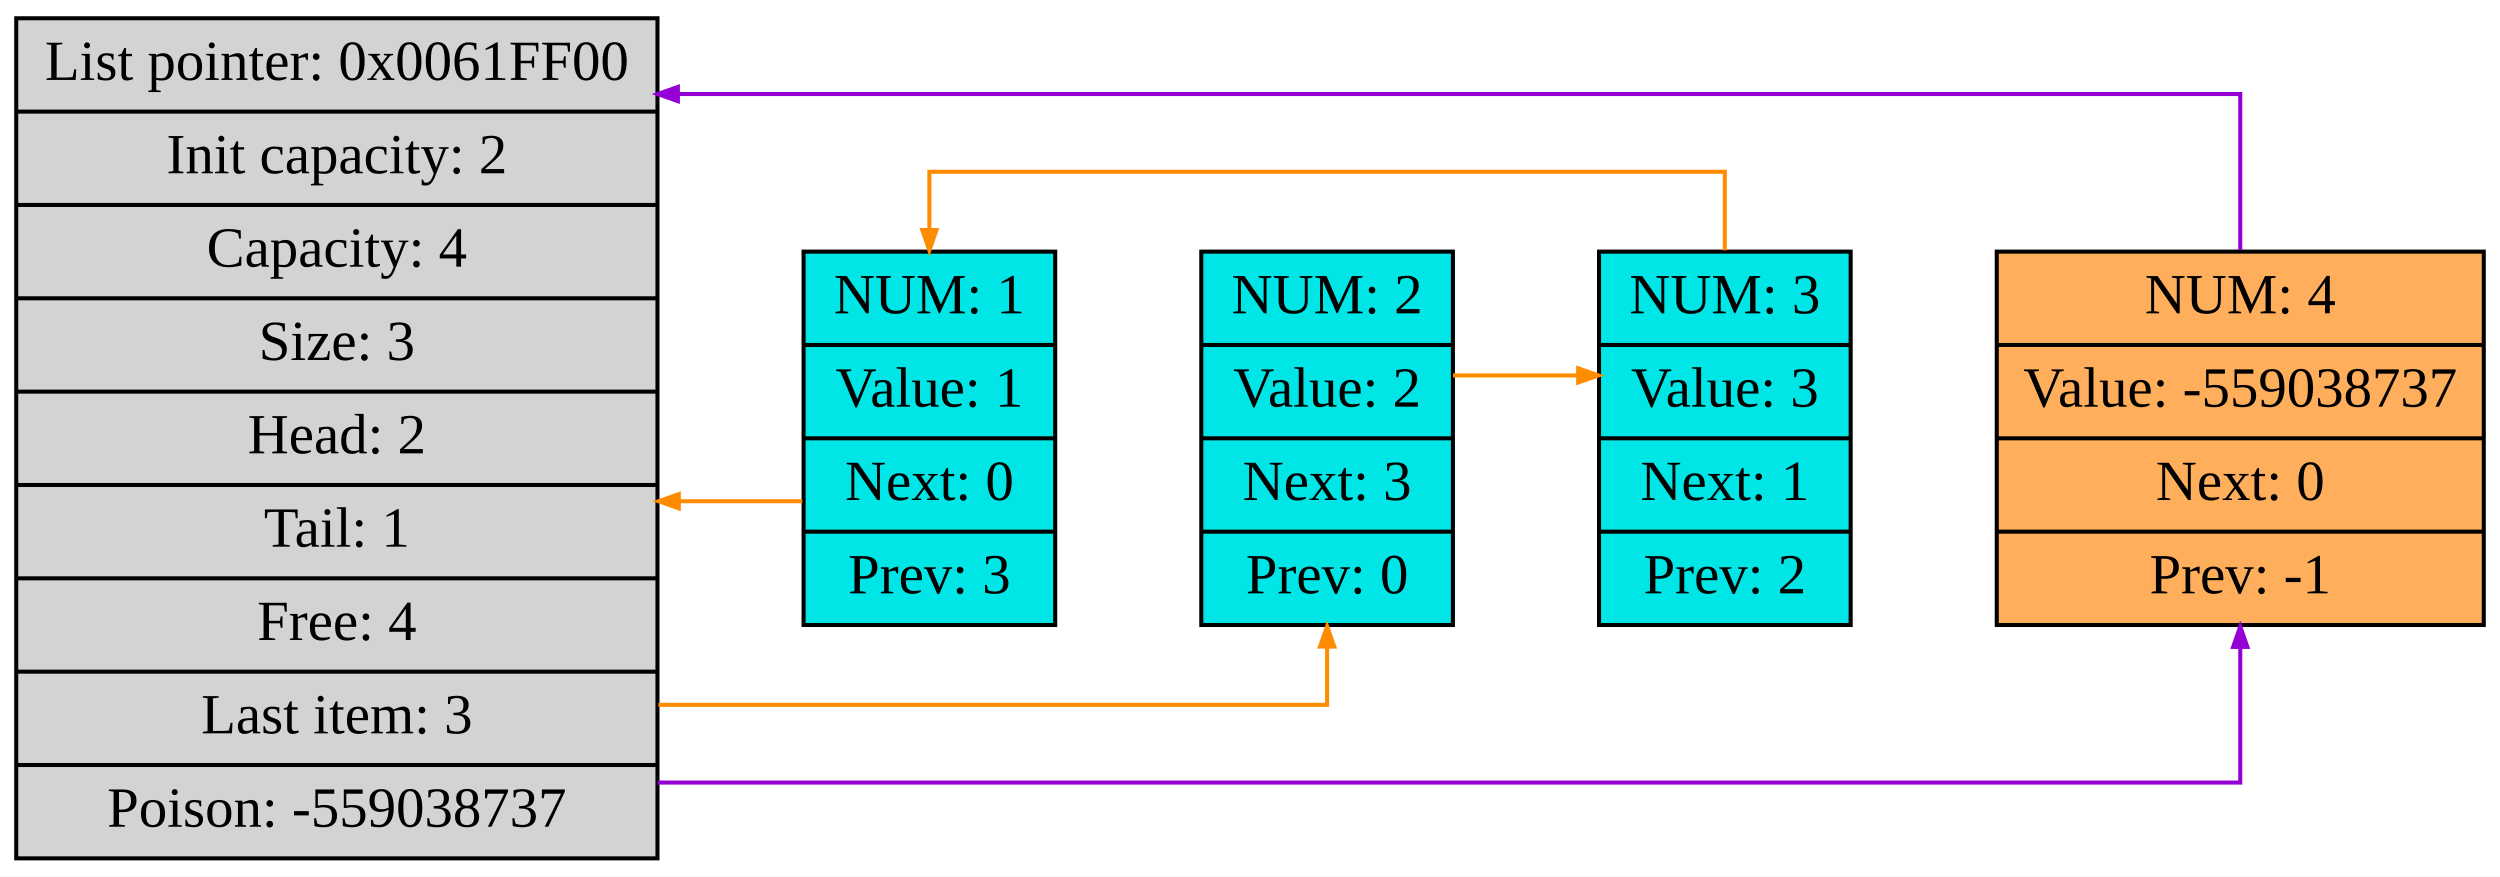
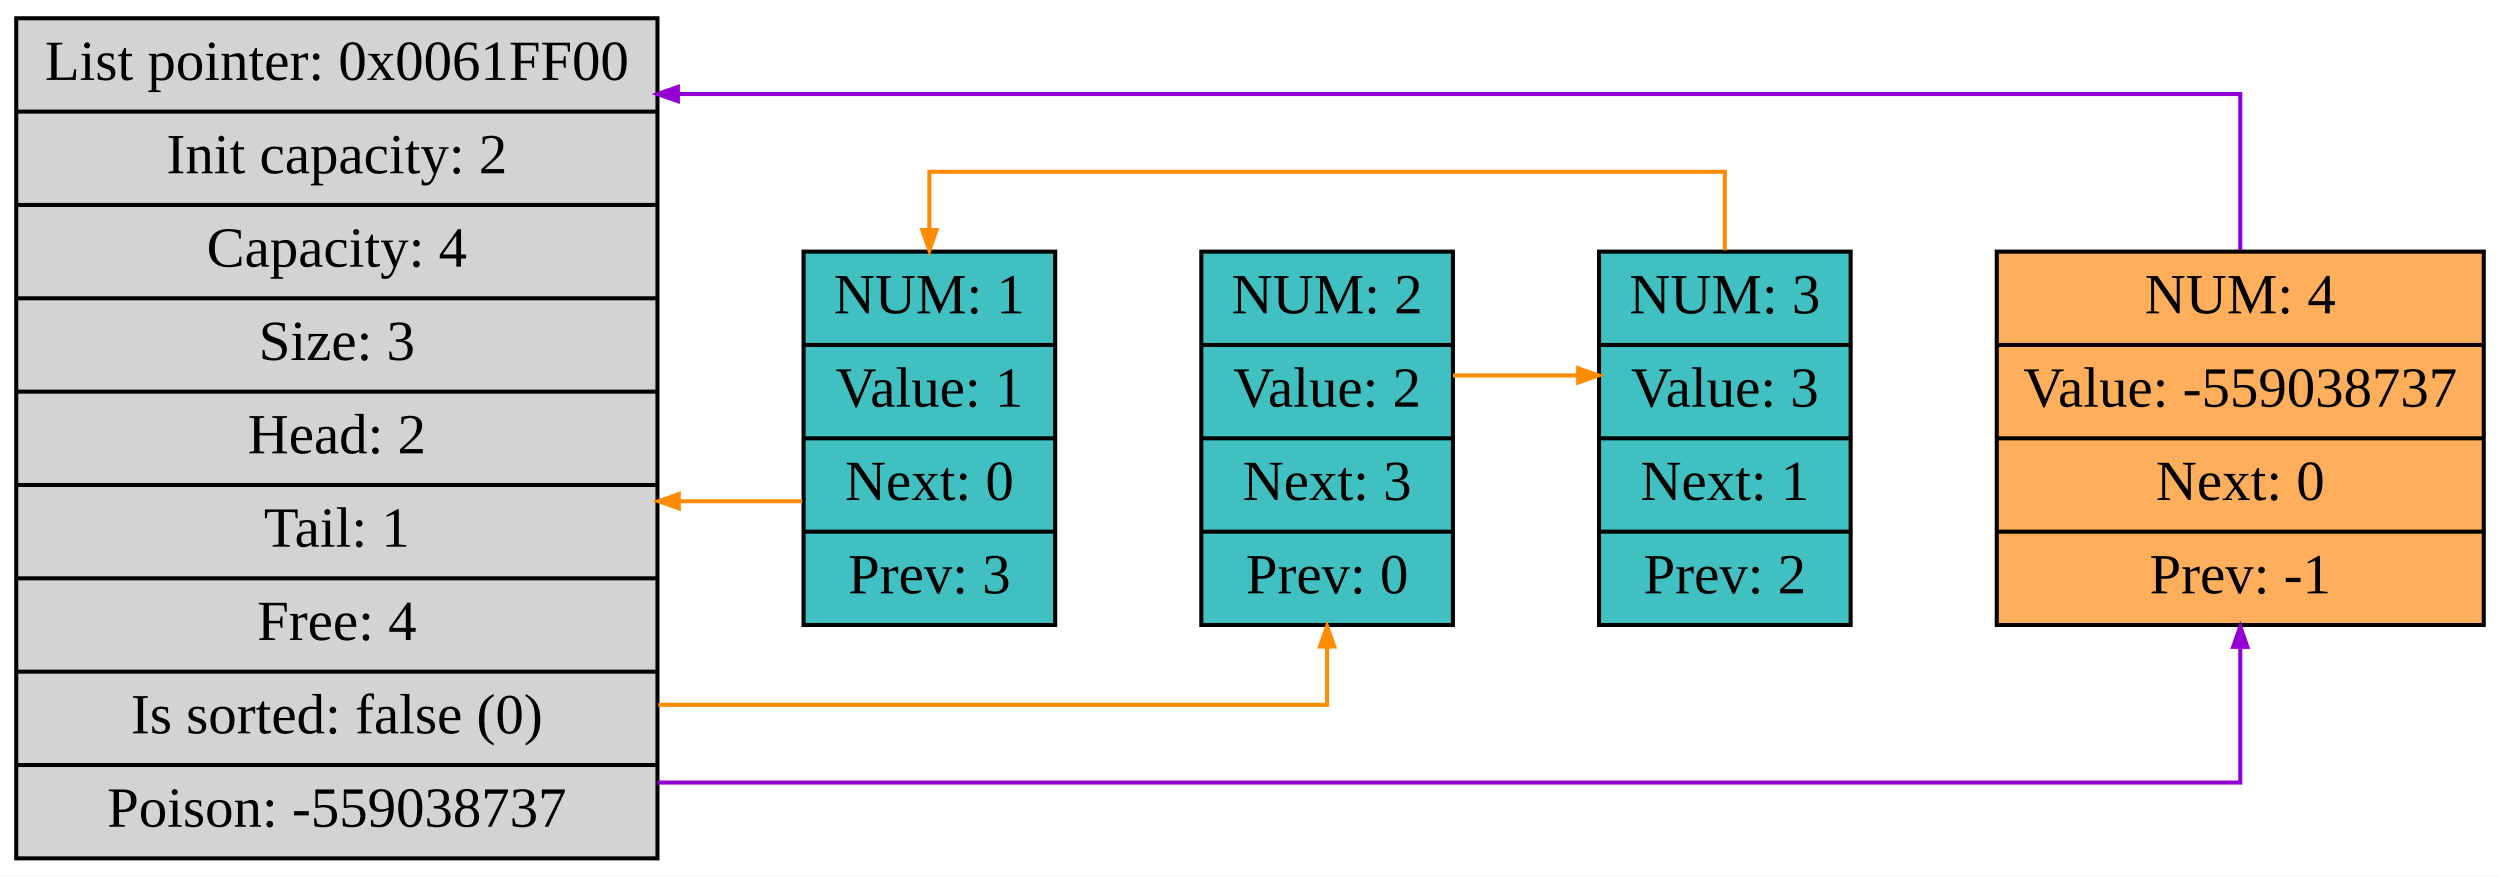
<svg xmlns="http://www.w3.org/2000/svg" width="616pt" height="216pt" viewBox="0.00 0.00 616.00 216.00">
  <g id="graph0" class="graph" transform="scale(1 1) rotate(0) translate(4 212)">
    <polygon fill="white" stroke="none" points="-4,4 -4,-212 612,-212 612,4 -4,4" />
    <g id="node1" class="node">
      <polygon fill="lightgrey" stroke="black" points="0,-0.5 0,-207.5 158,-207.5 158,-0.5 0,-0.5" />
      <text text-anchor="middle" x="79" y="-192.3" font-family="Times New Roman,serif" font-size="14.00">List pointer: 0x0061FF00</text>
      <polyline fill="none" stroke="black" points="0,-184.5 158,-184.5" />
      <text text-anchor="middle" x="79" y="-169.3" font-family="Times New Roman,serif" font-size="14.00">Init capacity: 2</text>
      <polyline fill="none" stroke="black" points="0,-161.5 158,-161.5" />
      <text text-anchor="middle" x="79" y="-146.3" font-family="Times New Roman,serif" font-size="14.00">Capacity: 4</text>
      <polyline fill="none" stroke="black" points="0,-138.5 158,-138.5" />
      <text text-anchor="middle" x="79" y="-123.3" font-family="Times New Roman,serif" font-size="14.00">Size: 3</text>
      <polyline fill="none" stroke="black" points="0,-115.5 158,-115.5" />
      <text text-anchor="middle" x="79" y="-100.3" font-family="Times New Roman,serif" font-size="14.00">Head: 2</text>
      <polyline fill="none" stroke="black" points="0,-92.5 158,-92.5" />
      <text text-anchor="middle" x="79" y="-77.3" font-family="Times New Roman,serif" font-size="14.00">Tail: 1</text>
      <polyline fill="none" stroke="black" points="0,-69.5 158,-69.5" />
      <text text-anchor="middle" x="79" y="-54.3" font-family="Times New Roman,serif" font-size="14.00">Free: 4</text>
      <polyline fill="none" stroke="black" points="0,-46.5 158,-46.5" />
-       <text text-anchor="middle" x="79" y="-31.3" font-family="Times New Roman,serif" font-size="14.00">Last item: 3</text>
+       <text text-anchor="middle" x="79" y="-31.3" font-family="Times New Roman,serif" font-size="14.00">Is sorted: false (0)</text>
      <polyline fill="none" stroke="black" points="0,-23.5 158,-23.5" />
      <text text-anchor="middle" x="79" y="-8.3" font-family="Times New Roman,serif" font-size="14.00">Poison: -559038737</text>
    </g>
    <g id="node2" class="node">
-       <polygon fill="#00e6e6" stroke="black" points="194,-58 194,-150 256,-150 256,-58 194,-58" />
+       <polygon fill="#40c0c0" stroke="black" points="194,-58 194,-150 256,-150 256,-58 194,-58" />
      <text text-anchor="middle" x="225" y="-134.8" font-family="Times New Roman,serif" font-size="14.00">NUM: 1</text>
      <polyline fill="none" stroke="black" points="194,-127 256,-127" />
      <text text-anchor="middle" x="225" y="-111.8" font-family="Times New Roman,serif" font-size="14.00">Value: 1</text>
      <polyline fill="none" stroke="black" points="194,-104 256,-104" />
      <text text-anchor="middle" x="225" y="-88.8" font-family="Times New Roman,serif" font-size="14.00">Next: 0</text>
      <polyline fill="none" stroke="black" points="194,-81 256,-81" />
      <text text-anchor="middle" x="225" y="-65.8" font-family="Times New Roman,serif" font-size="14.00">Prev: 3</text>
    </g>
    <g id="node3" class="node">
-       <polygon fill="#00e6e6" stroke="black" points="292,-58 292,-150 354,-150 354,-58 292,-58" />
+       <polygon fill="#40c0c0" stroke="black" points="292,-58 292,-150 354,-150 354,-58 292,-58" />
      <text text-anchor="middle" x="323" y="-134.8" font-family="Times New Roman,serif" font-size="14.00">NUM: 2</text>
      <polyline fill="none" stroke="black" points="292,-127 354,-127" />
      <text text-anchor="middle" x="323" y="-111.8" font-family="Times New Roman,serif" font-size="14.00">Value: 2</text>
      <polyline fill="none" stroke="black" points="292,-104 354,-104" />
      <text text-anchor="middle" x="323" y="-88.8" font-family="Times New Roman,serif" font-size="14.00">Next: 3</text>
      <polyline fill="none" stroke="black" points="292,-81 354,-81" />
      <text text-anchor="middle" x="323" y="-65.8" font-family="Times New Roman,serif" font-size="14.00">Prev: 0</text>
    </g>
    <g id="edge9" class="edge">
      <path fill="none" stroke="darkorange" d="M158.22,-38.33C229.47,-38.33 323,-38.33 323,-38.33 323,-38.33 323,-52.68 323,-52.68" />
      <polygon fill="darkorange" stroke="darkorange" points="321.25,-52.68 323,-57.68 324.75,-52.68 321.25,-52.68" />
    </g>
    <g id="node5" class="node">
      <polygon fill="#ffae5c" stroke="black" points="488,-58 488,-150 608,-150 608,-58 488,-58" />
      <text text-anchor="middle" x="548" y="-134.8" font-family="Times New Roman,serif" font-size="14.00">NUM: 4</text>
      <polyline fill="none" stroke="black" points="488,-127 608,-127" />
      <text text-anchor="middle" x="548" y="-111.8" font-family="Times New Roman,serif" font-size="14.00">Value: -559038737</text>
      <polyline fill="none" stroke="black" points="488,-104 608,-104" />
      <text text-anchor="middle" x="548" y="-88.8" font-family="Times New Roman,serif" font-size="14.00">Next: 0</text>
      <polyline fill="none" stroke="black" points="488,-81 608,-81" />
      <text text-anchor="middle" x="548" y="-65.8" font-family="Times New Roman,serif" font-size="14.00">Prev: -1</text>
    </g>
    <g id="edge10" class="edge">
      <path fill="none" stroke="darkviolet" d="M158.03,-19.17C291.69,-19.17 548,-19.17 548,-19.17 548,-19.17 548,-52.61 548,-52.61" />
      <polygon fill="darkviolet" stroke="darkviolet" points="546.25,-52.61 548,-57.61 549.75,-52.61 546.25,-52.61" />
    </g>
    <g id="edge2" class="edge">
      <path fill="none" stroke="darkorange" d="M193.68,-88.5C193.68,-88.5 163.26,-88.5 163.26,-88.5" />
      <polygon fill="darkorange" stroke="darkorange" points="163.26,-86.75 158.26,-88.5 163.26,-90.25 163.26,-86.75" />
    </g>
    <g id="node4" class="node">
-       <polygon fill="#00e6e6" stroke="black" points="390,-58 390,-150 452,-150 452,-58 390,-58" />
+       <polygon fill="#40c0c0" stroke="black" points="390,-58 390,-150 452,-150 452,-58 390,-58" />
      <text text-anchor="middle" x="421" y="-134.8" font-family="Times New Roman,serif" font-size="14.00">NUM: 3</text>
      <polyline fill="none" stroke="black" points="390,-127 452,-127" />
      <text text-anchor="middle" x="421" y="-111.8" font-family="Times New Roman,serif" font-size="14.00">Value: 3</text>
      <polyline fill="none" stroke="black" points="390,-104 452,-104" />
      <text text-anchor="middle" x="421" y="-88.8" font-family="Times New Roman,serif" font-size="14.00">Next: 1</text>
      <polyline fill="none" stroke="black" points="390,-81 452,-81" />
      <text text-anchor="middle" x="421" y="-65.8" font-family="Times New Roman,serif" font-size="14.00">Prev: 2</text>
    </g>
    <g id="edge4" class="edge">
      <path fill="none" stroke="darkorange" d="M354.01,-119.5C354.01,-119.5 384.86,-119.5 384.86,-119.5" />
      <polygon fill="darkorange" stroke="darkorange" points="384.86,-121.25 389.86,-119.5 384.86,-117.75 384.86,-121.25" />
    </g>
    <g id="edge6" class="edge">
      <path fill="none" stroke="darkorange" d="M421,-150.32C421,-161.19 421,-169.67 421,-169.67 421,-169.67 225,-169.67 225,-169.67 225,-169.67 225,-155.32 225,-155.32" />
      <polygon fill="darkorange" stroke="darkorange" points="226.75,-155.32 225,-150.32 223.25,-155.32 226.75,-155.32" />
    </g>
    <g id="edge8" class="edge">
      <path fill="none" stroke="darkviolet" d="M548,-150.39C548,-170.19 548,-188.83 548,-188.83 548,-188.83 163.03,-188.83 163.03,-188.83" />
      <polygon fill="darkviolet" stroke="darkviolet" points="163.03,-187.08 158.03,-188.83 163.03,-190.58 163.03,-187.08" />
    </g>
  </g>
</svg>
